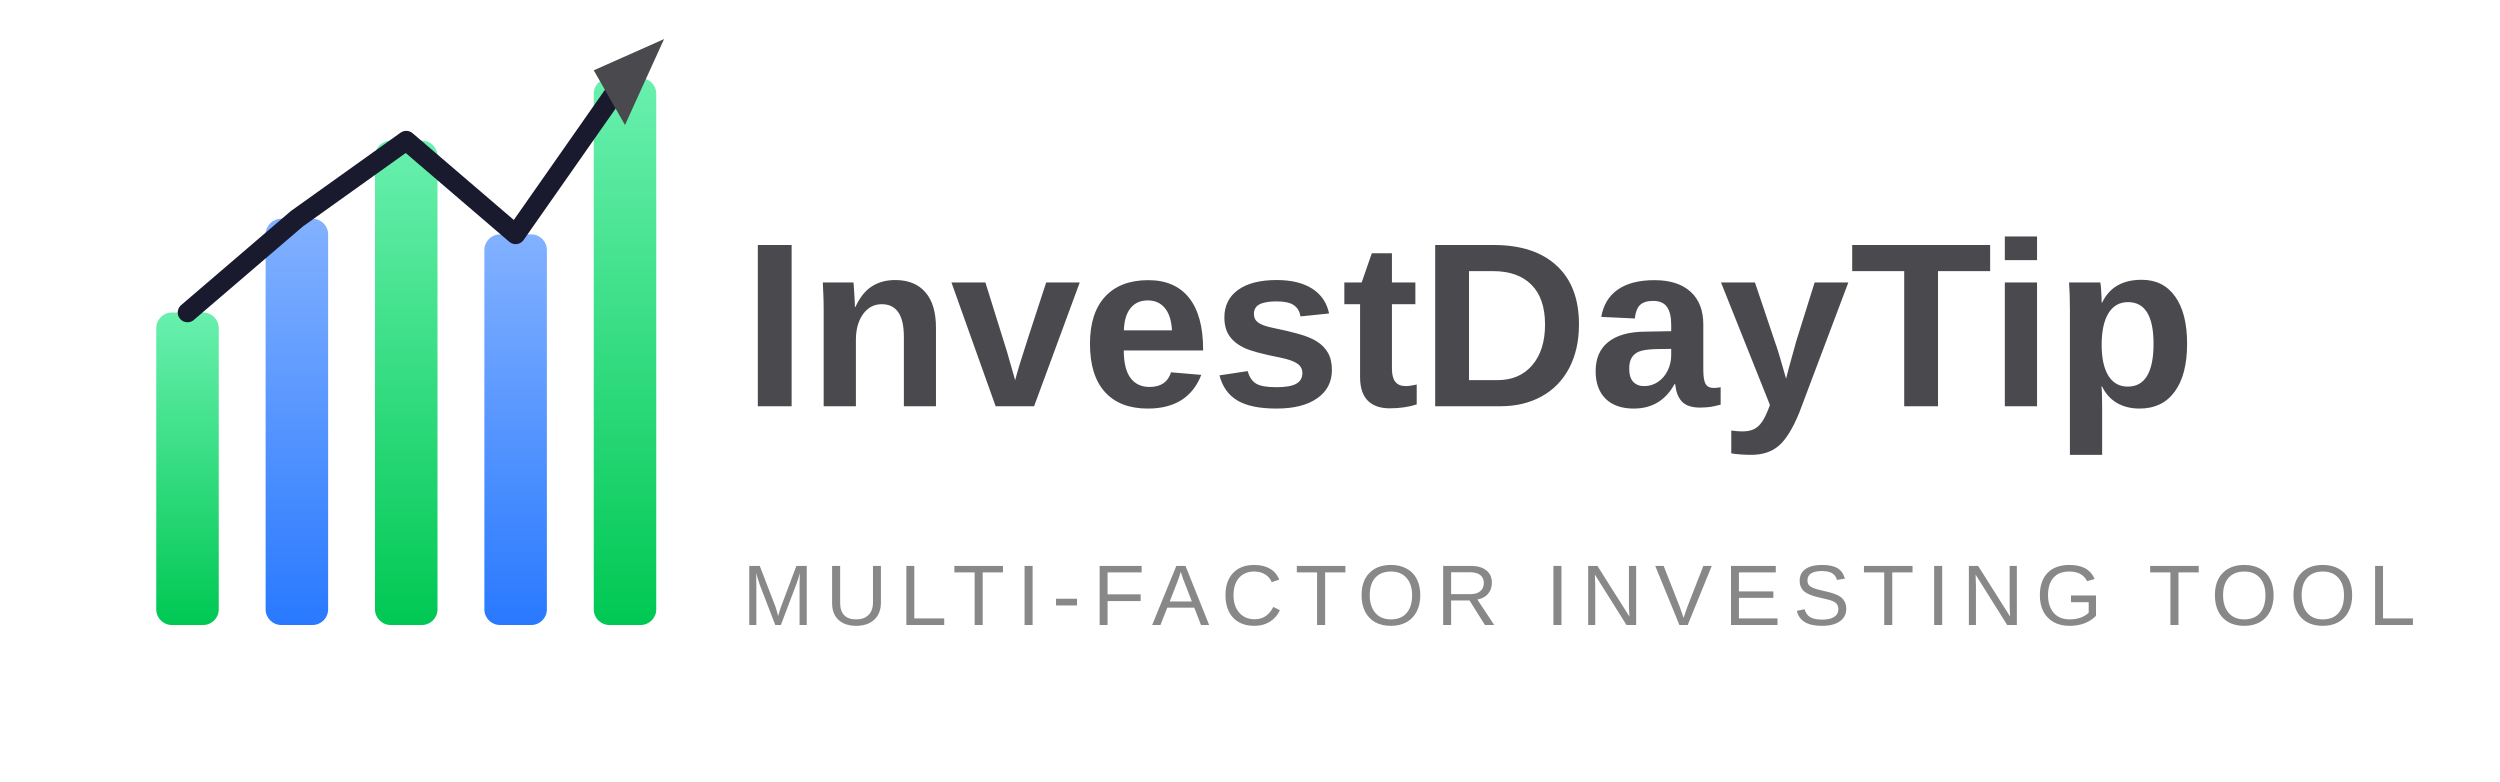
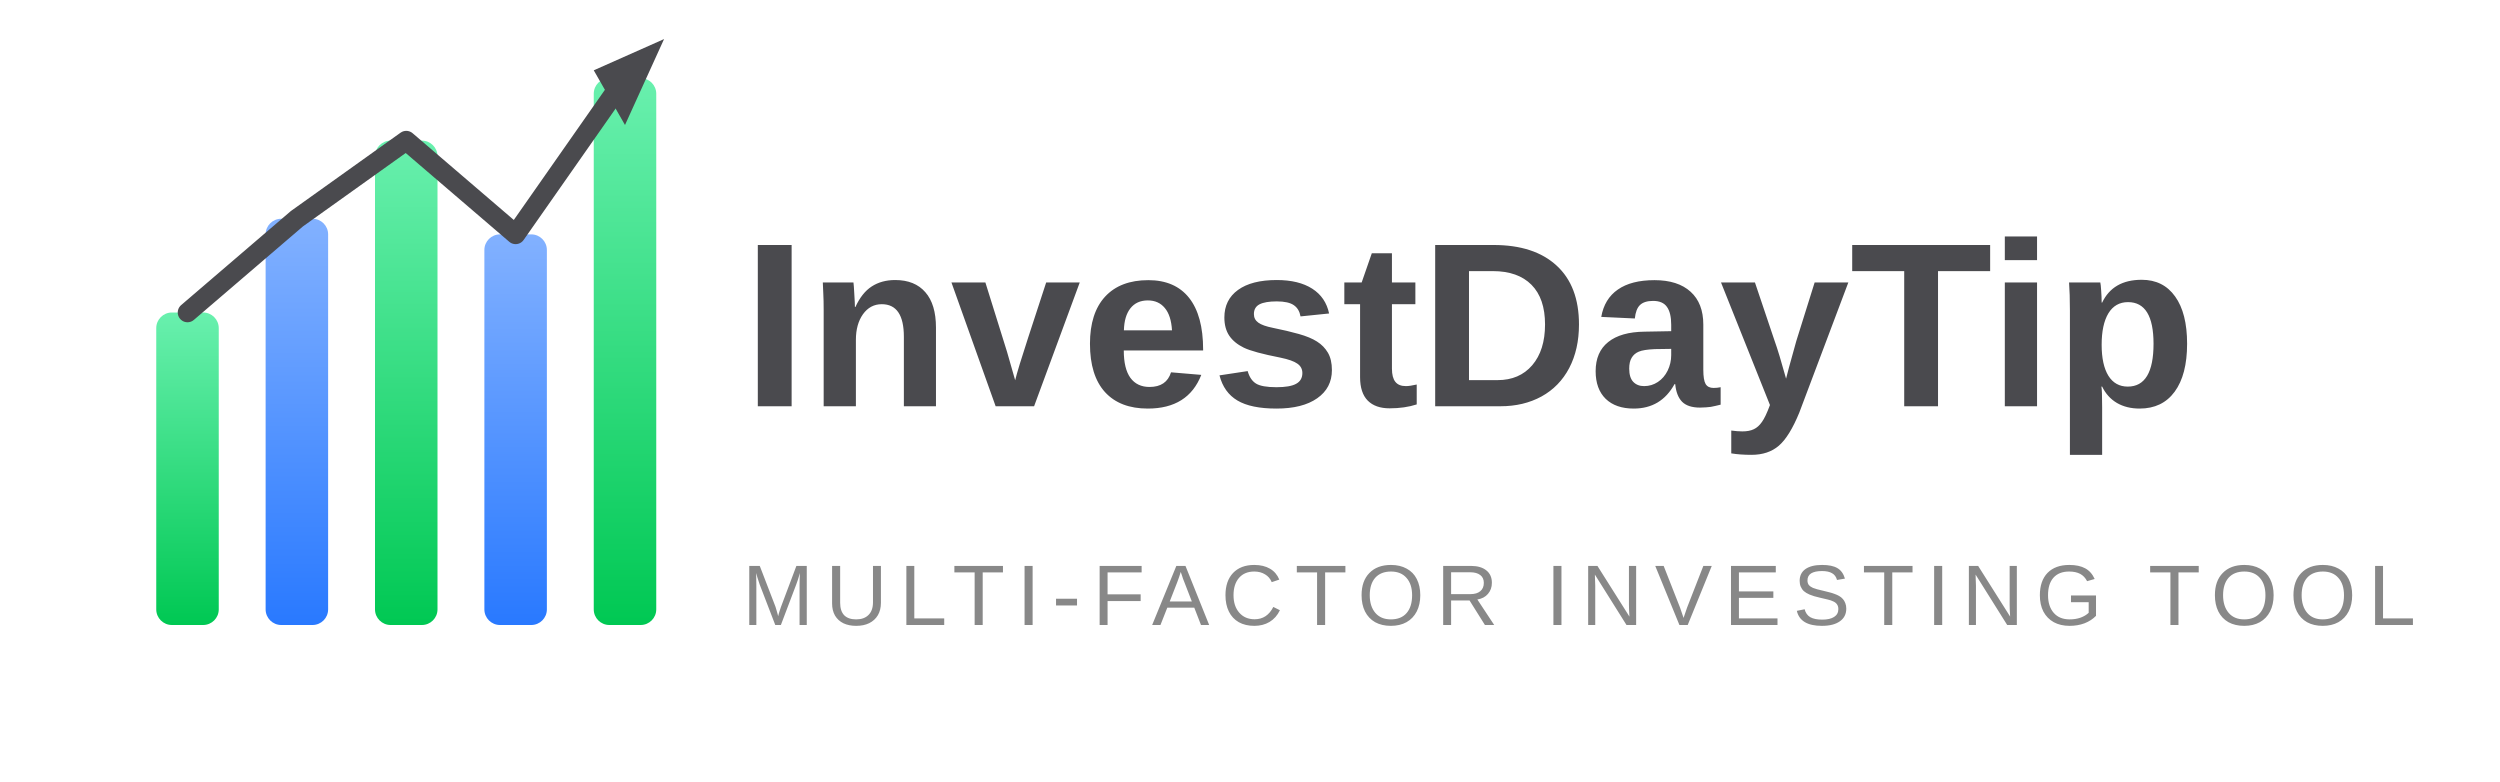
<svg xmlns="http://www.w3.org/2000/svg" viewBox="0 0 320 100" width="320" height="100">
  <defs>
    <linearGradient id="barGrad1" x1="0" y1="1" x2="0" y2="0">
      <stop offset="0%" stop-color="#00c853" />
      <stop offset="100%" stop-color="#69f0ae" />
    </linearGradient>
    <linearGradient id="barGrad2" x1="0" y1="1" x2="0" y2="0">
      <stop offset="0%" stop-color="#2979ff" />
      <stop offset="100%" stop-color="#82b1ff" />
    </linearGradient>
  </defs>
  <rect x="20" y="40" width="8" height="40" rx="2" fill="url(#barGrad1)" />
  <rect x="34" y="28" width="8" height="52" rx="2" fill="url(#barGrad2)" />
  <rect x="48" y="18" width="8" height="62" rx="2" fill="url(#barGrad1)" />
  <rect x="62" y="30" width="8" height="50" rx="2" fill="url(#barGrad2)" />
  <rect x="76" y="10" width="8" height="70" rx="2" fill="url(#barGrad1)" />
-   <polyline points="24,40 38,28 52,18 66,30 80,10" fill="none" stroke="#1a1a2e" stroke-width="2.5" stroke-linecap="round" stroke-linejoin="round" />
+   <polyline points="24,40 38,28 52,18 66,30 80,10" fill="none" stroke="#4a4a4e" stroke-width="2.5" stroke-linecap="round" stroke-linejoin="round" />
  <polygon points="76,9 80,16 85,5" fill="#4a4a4e" />
  <text x="95" y="52" font-family="'Segoe UI', 'Helvetica Neue', Arial, sans-serif" font-size="30" font-weight="700" fill="#4a4a4e">InvestDayTip</text>
  <text x="95" y="80" font-family="'Segoe UI', 'Helvetica Neue', Arial, sans-serif" font-size="11" fill="#888" letter-spacing="1.5">MULTI-FACTOR INVESTING TOOL</text>
</svg>
